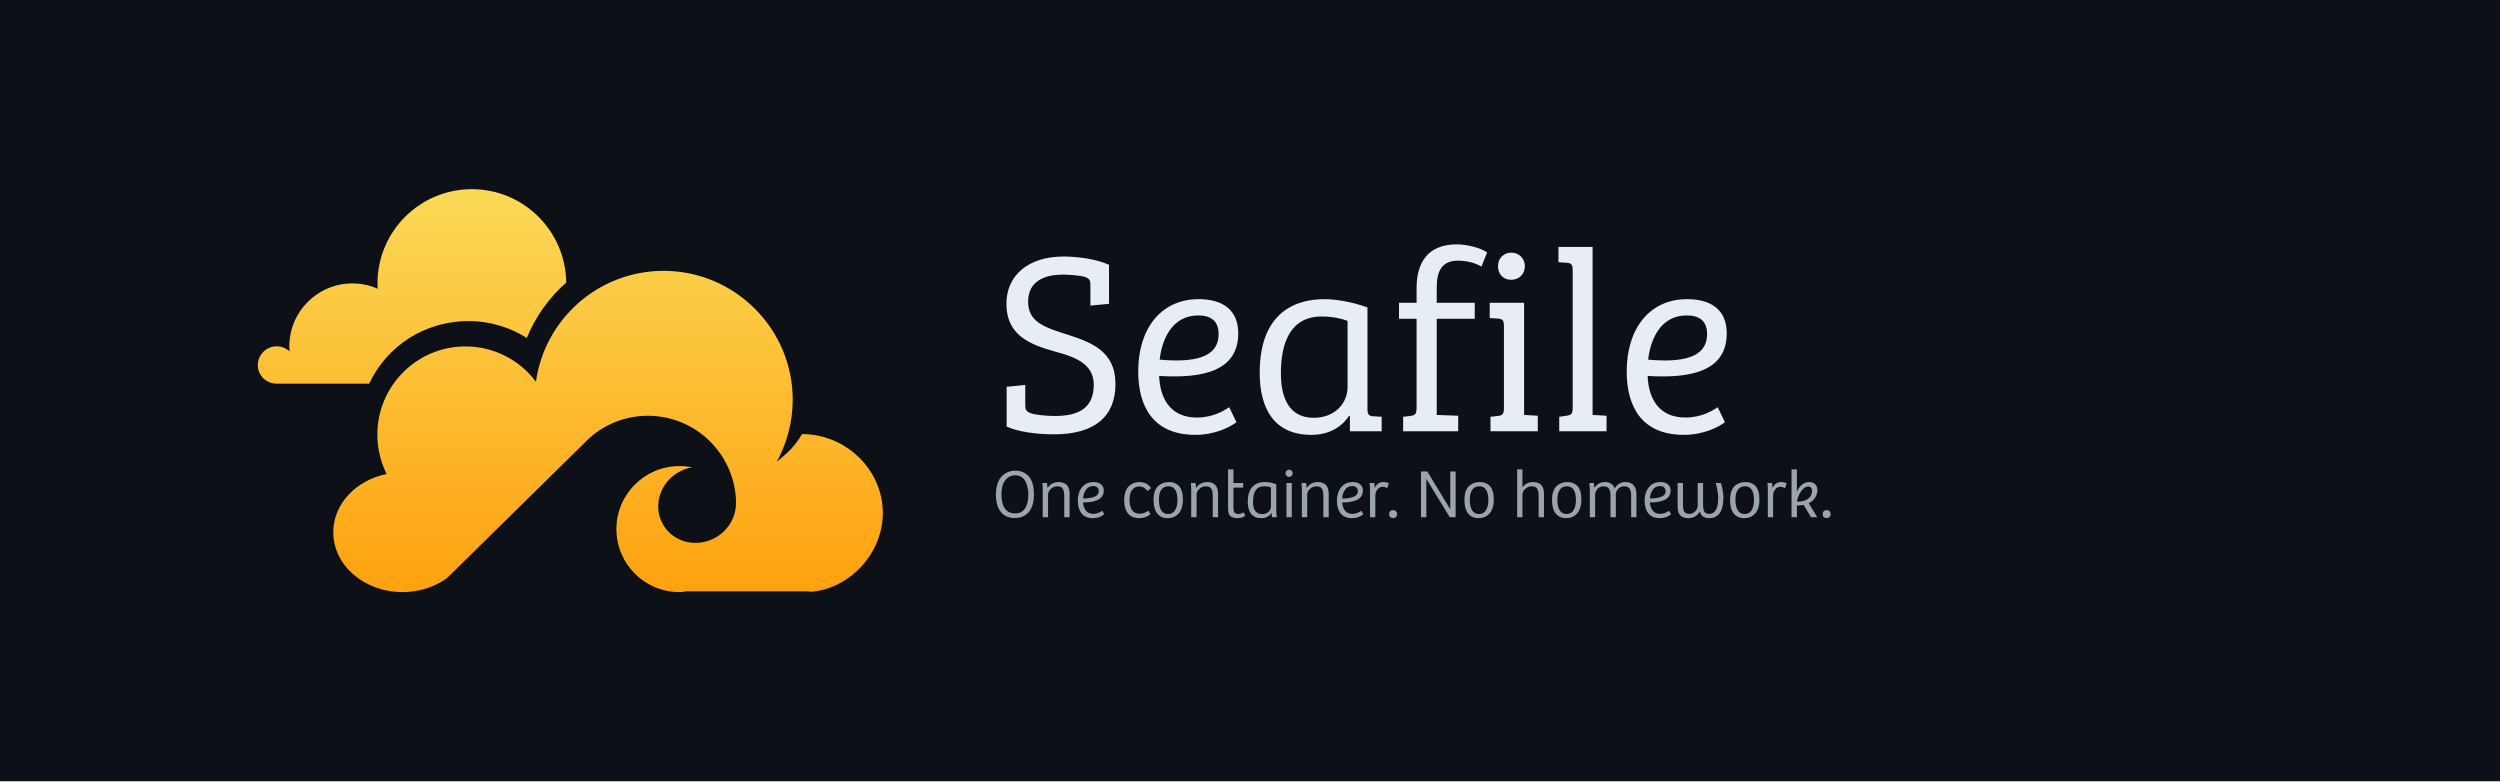
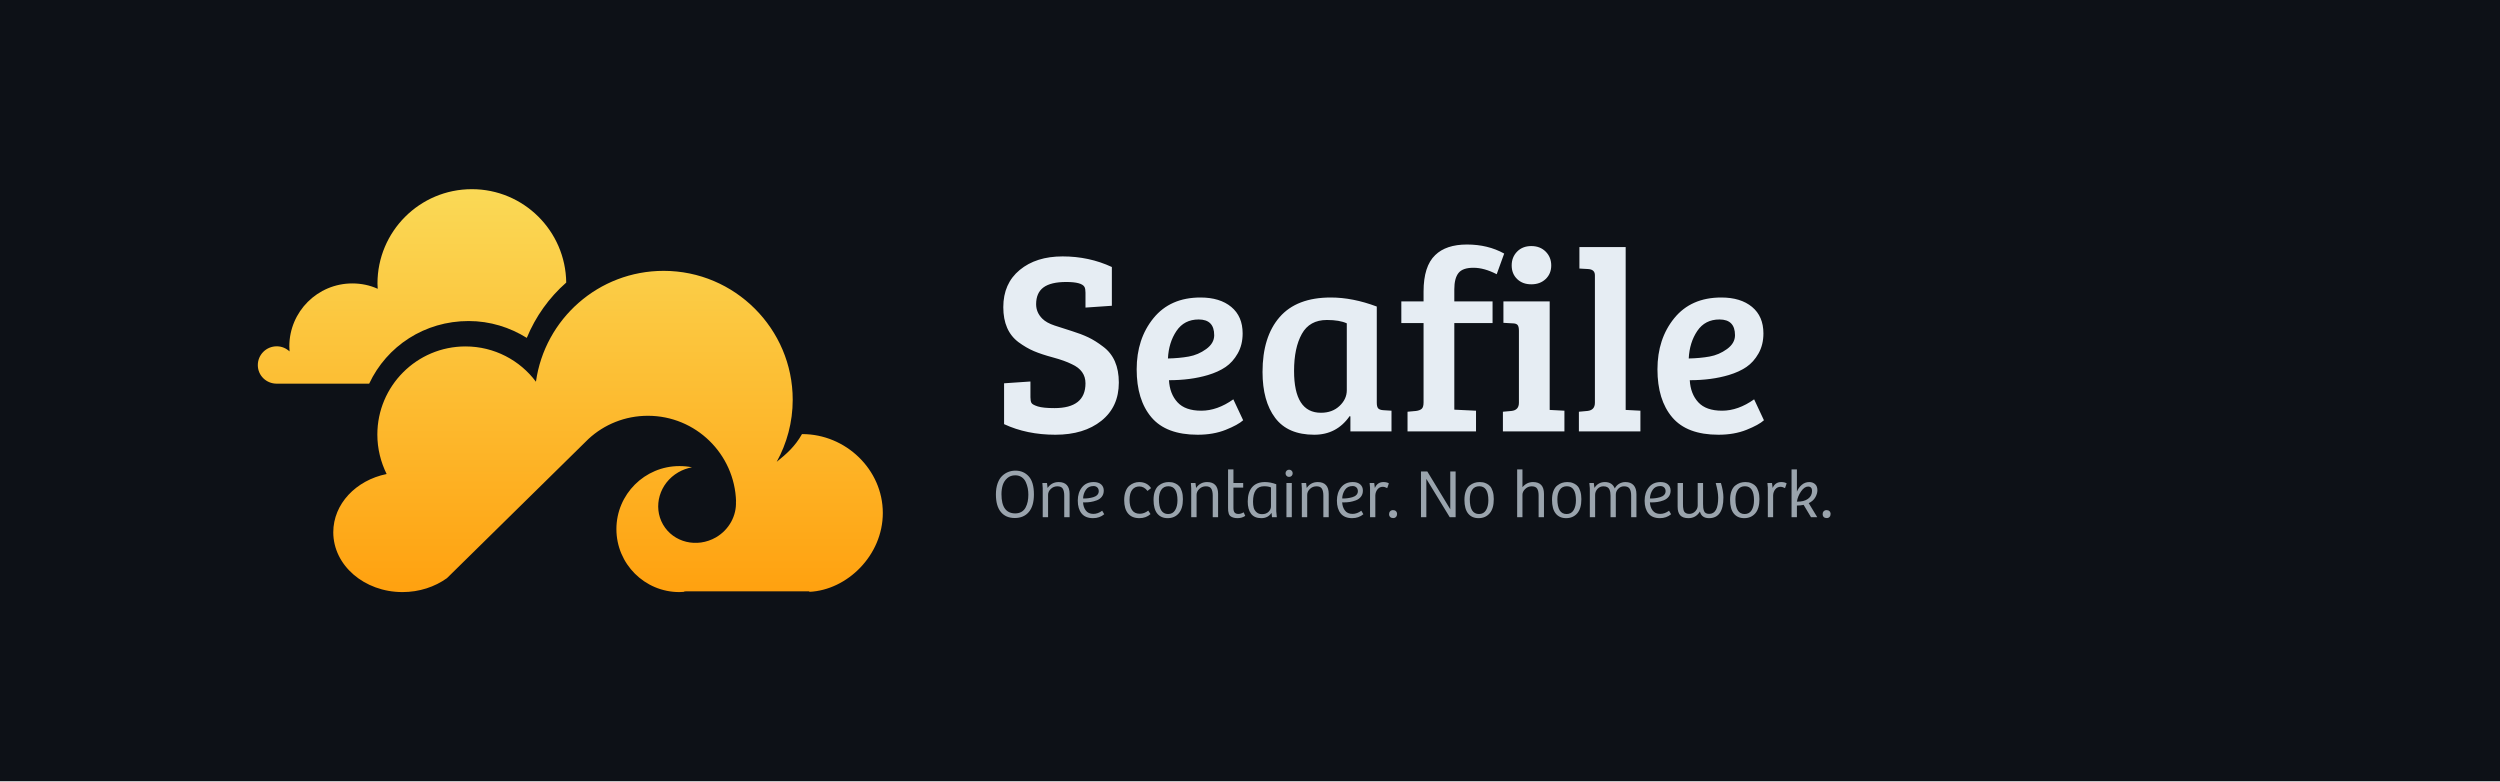
<svg xmlns="http://www.w3.org/2000/svg" viewBox="0 0 1600 500" width="1600" height="500" role="img" aria-label="Seafile">
  <rect width="1600" height="500" fill="#0d1117" />
  <g transform="translate(151.67,36.67) scale(0.83333)">
    <g transform="translate(16,15.859) scale(0.937683)">
      <linearGradient id="a" x1="-50.565" x2="-48.43" y1="653.193" y2="653.193" gradientTransform="matrix(0 154.4688 154.4688 0 -100641.89 7901.833)" gradientUnits="userSpaceOnUse">
        <stop offset="0" style="stop-color:#fad956" />
        <stop offset="1" style="stop-color:#ffa10f" />
      </linearGradient>
      <path d="M0 235.2c0-8.5 6.9-15.4 15.5-15.4 4.1 0 7.7 1.6 10.5 4.2-.1-1.4-.2-2.7-.2-4.1 0-28.5 23.1-51.6 51.6-51.6 7.4 0 14.4 1.5 20.8 4.4-.1-1.5-.2-2.9-.2-4.3 0-42.7 34.6-77.3 77.3-77.3 42.4 0 76.8 34.2 77.3 76.5-14 12.3-25.1 27.8-32.3 45.3-13.8-8.6-30.1-13.8-47.6-13.8-36 0-67 20.4-81.5 51.3H15.5c-8.6 0-15.5-6.7-15.5-15.2M407.1 189c-19.1-19.1-45.5-31-74.7-31-53.3 0-97.4 39.4-104.6 90.8-13.1-17.5-34.1-28.9-57.7-28.9-39.9 0-72.2 32.4-72.2 72.2 0 11.6 2.8 22.5 7.6 32.3-25.1 5.1-43.7 24.5-43.7 47.7 0 27.1 25.4 49 56.7 49 13.8 0 26.5-4.3 36.4-11.4l116-114.1c12.8-11.8 29.9-18.9 48.6-18.9 39.2 0 71.1 31.3 72.2 70.2 0 0 0-.1-.1-.1.6 11.5-5.4 23.1-16.4 29.5-15.5 8.9-34.8 4.2-43.3-10.5-8.5-14.8-2.9-33.9 12.5-42.8 3.6-2.1 7.4-3.4 11.2-4.1-3.3-.7-6.8-1-10.3-1-28.4 0-51.6 23.1-51.6 51.6s23.1 51.6 51.6 51.6c1.2 0 2.5-.1 3.8-.2l-.1-.2 1.5-.2h101.2v.4c31-1.4 60.2-29.9 60.2-64.6 0-35.6-30.4-64.6-66-64.6h-.2c-5.8 10.3-12.8 16.3-20.7 22.7 8.3-15.1 13.1-32.4 13.1-50.8 0-29.2-11.9-55.5-31-74.6" style="fill:url(#a)" />
    </g>
  </g>
-   <g transform="translate(635.00,275.99)">
-     <path d="M39.53 1.98C65.83 1.98 78.90-9.59 78.90-30.27C78.90-51.28 63.35-56.90 48.14-61.86C33.91-66.33 22.99-69.80 22.99-82.87C22.99-96.77 34.57-100.24 45.32-100.24C49.79-100.24 56.90-99.58 59.38-98.75C62.53-97.59 62.86-96.44 62.86-93.29L62.86-80.39L74.77-81.55L74.77-106.53C65.83-110.50 53.76-111.82 45.65-111.82C23.32-111.82 9.10-99.91 9.10-81.55C9.10-61.20 24.48-55.41 40.36-50.95C53.59-47.47 65.01-42.84 65.01-29.77C65.01-13.40 53.26-9.76 40.20-9.76C34.90-9.76 27.46-10.42 24.65-11.58C21.50-12.74 21.17-13.89 21.17-17.04L21.17-29.61L9.26-28.45L9.26-2.98C16.54 0.33 28.12 1.98 39.53 1.98M157.47-62.69C157.47-77.08 148.21-84.53 132.17-84.53C107.52-84.53 93.46-65.01 93.46-38.38C93.46-15.71 103.05 2.32 130.18 2.32C142.42 2.32 152.35-2.65 156.32-5.79L151.68-15.38C148.54-13.23 141.43-8.77 131.01-8.77C113.64-8.77 107.35-21.50 106.86-35.40C135.47-33.58 157.47-38.87 157.47-62.69M144.90-62.20C144.90-46.32 127.70-44 107.19-45.82C108.51-57.89 114.63-74.11 131.83-74.11C139.77-74.11 144.90-70.80 144.90-62.20M240.18-79.23C229.43-83.20 218.35-84.53 213.05-84.53C184.77-84.53 171.20-66.83 171.20-37.55C171.20-13.73 180.96 2.32 204.29 2.32C217.02 2.32 224.63-3.97 228.44-9.92L228.93-9.76L228.93 0L249.28 0L249.28-9.26L243.65-9.59C241.01-9.76 240.18-10.92 240.18-14.06M227.44-28.29C227.44-18.20 219.67-8.60 205.77-8.60C188.74-8.60 184.77-23.49 184.77-37.05C184.77-56.90 191.05-73.44 210.90-73.44C218.02-73.44 224.30-71.95 227.44-70.63M271.61-15.22C271.61-11.08 270.78-10.26 267.64-9.76L263.01-9.26L263.01 0L298.24 0L298.24-9.92L284.51-10.42L284.51-71.95L308.83-71.95L308.83-82.21L284.51-82.21L284.51-92.14C284.51-102.72 287.98-109.17 298.08-109.17C303.53-109.17 308.99-107.85 313.13-105.37L316.77-114.47C311.97-117.61 303.70-119.59 297.25-119.59C278.23-119.59 271.61-107.19 271.61-91.64L271.61-82.21L260.36-82.21L260.36-71.95L271.61-71.95M340.42-82.21L318.42-82.21L318.42-72.45L323.38-72.12C326.53-71.95 327.52-71.13 327.52-67.32L327.52-15.22C327.52-11.08 326.86-10.26 323.71-9.76L318.92-9.26L318.92 0L349.19 0L349.19-9.92L340.42-10.42M323.71-105.70C323.71-100.57 327.02-96.93 332.15-96.93C337.28-96.93 340.92-100.57 340.92-105.70C340.92-110.50 337.11-114.30 332.32-114.30C327.19-114.30 323.71-110.50 323.71-105.70M371.52-15.22C371.52-11.08 370.69-10.42 367.55-9.92L362.92-9.26L362.92 0L393.19 0L393.19-9.92L384.26-10.42L384.26-117.94L362.42-117.94L362.42-108.18L367.38-107.85C370.53-107.68 371.52-106.86 371.52-103.05M470.11-62.69C470.11-77.08 460.84-84.53 444.80-84.53C420.15-84.53 406.09-65.01 406.09-38.38C406.09-15.71 415.68 2.32 442.81 2.32C455.05 2.32 464.98-2.65 468.95-5.79L464.32-15.38C461.17-13.23 454.06-8.77 443.64-8.77C426.27-8.77 419.98-21.50 419.49-35.40C448.11-33.58 470.11-38.87 470.11-62.69M457.53-62.20C457.53-46.32 440.33-44 419.82-45.82C421.14-57.89 427.26-74.11 444.47-74.11C452.41-74.11 457.53-70.80 457.53-62.20" fill="#e6edf3" />
+   <g transform="translate(635.00,276.08)">
+     <path d="M39.86-14.89Q59.71-14.89 59.71-30.77Q59.71-39.04 50.95-43.01Q46.32-45.32 38.95-47.31Q31.59-49.29 26.71-51.36Q21.83-53.43 16.87-57.07Q7.11-64.35 7.11-79.48Q7.11-94.62 17.62-103.30Q28.12-111.98 45.08-111.98Q62.03-111.98 76.59-105.20L76.59-80.39L59.71-79.23L59.71-88.83Q59.71-91.31 59.05-92.47Q57.23-95.61 47.39-95.61Q37.55-95.61 32.83-92.14Q28.12-88.66 28.12-81.38Q28.12-76.09 32.09-72.12Q34.74-69.47 39.95-67.74Q45.16-66 51.03-64.18Q56.90-62.36 61.45-60.21Q66-58.06 70.96-54.26Q81.05-46.81 81.05-31.26Q81.05-15.71 69.89-6.78Q58.72 2.15 40.44 2.15Q22.17 2.15 7.61-4.63L7.61-30.77L24.48-31.92L24.48-21.83Q24.48-19.35 25.14-18.20Q25.80-17.04 29.20-15.96Q32.59-14.89 39.86-14.89M133.32-85.68Q145.73-85.68 153.01-79.65Q160.29-73.61 160.29-62.69Q160.29-55.41 157.14-49.87Q154-44.33 149.37-41.19Q144.74-38.05 138.12-36.06Q127.04-32.75 113.14-32.75Q113.64-23.98 118.60-18.61Q123.56-13.23 133.82-13.23Q144.08-13.23 154.33-20.51L160.62-7.11Q157.31-4.14 149.45-0.99Q141.59 2.15 131.50 2.15Q111.32 2.15 101.89-9.02Q92.47-20.18 92.47-39.70Q92.47-59.22 103.22-72.45Q113.97-85.68 133.32-85.68M125.80-47.89Q131.83-48.96 136.96-52.68Q142.09-56.41 142.09-61.53Q142.09-71.62 132.17-71.62Q122.90-71.62 117.94-64.26Q112.98-56.90 112.48-46.65Q119.76-46.81 125.80-47.89M246.14-79.89L246.14-18.36Q246.14-15.71 247.05-14.72Q247.95-13.73 250.27-13.56L255.56-13.23L255.56 0L229.26 0L229.26-9.59L228.77-9.76Q220.50 2.15 206.11 2.15Q189.23 2.15 181.13-8.60Q173.02-19.35 173.02-38.05Q173.02-60.54 183.94-73.11Q194.86-85.68 216.69-85.68Q230.75-85.68 246.14-79.89M226.95-26.30L226.95-69.14Q222.32-71.29 214.21-71.29Q203.13-71.29 198.17-62.36Q193.20-53.43 193.20-38.71Q193.20-11.91 210.41-11.91Q217.68-11.91 222.32-16.29Q226.95-20.68 226.95-26.30M276.08-18.53L276.08-69.31L261.85-69.31L261.85-83.20L276.08-83.20L276.08-89.49Q276.08-105.70 283.52-112.81Q290.47-119.59 303.86-119.59Q317.26-119.59 327.68-113.80L322.89-100.57Q314.95-104.71 308-104.71Q301.05-104.71 298.41-101.32Q295.76-97.92 295.76-90.98L295.76-83.20L320.24-83.20L320.24-69.31L295.76-69.31L295.76-13.89L309.65-13.23L309.65 0L265.82 0L265.82-12.57L271.28-13.07Q273.76-13.40 274.92-14.47Q276.08-15.55 276.08-18.53M327.19-83.20L356.80-83.20L356.80-13.73L366.23-13.23L366.23 0L326.86 0L326.86-12.57L332.32-13.07Q337.11-13.56 337.11-18.36L337.11-64.35Q337.11-67.16 336.20-68.15Q335.29-69.14 332.98-69.14L327.19-69.47L327.19-83.20M335.95-97.51Q332.48-100.90 332.48-106.20Q332.48-111.49 335.95-115.05Q339.43-118.60 345.05-118.60Q350.68-118.60 354.23-115.05Q357.79-111.49 357.79-106.20Q357.79-100.90 354.23-97.51Q350.68-94.12 345.05-94.12Q339.43-94.12 335.95-97.51M375.82-117.94L405.43-117.94L405.43-13.73L414.86-13.23L414.86 0L375.49 0L375.49-12.57L380.95-13.07Q385.74-13.56 385.74-18.36L385.74-99.91Q385.74-103.55 381.61-103.88L375.82-104.21L375.82-117.94M466.63-85.68Q479.04-85.68 486.32-79.65Q493.59-73.61 493.59-62.69Q493.59-55.41 490.45-49.87Q487.31-44.33 482.68-41.19Q478.05-38.05 471.43-36.06Q460.35-32.75 446.45-32.75Q446.95-23.98 451.91-18.61Q456.87-13.23 467.13-13.23Q477.38-13.23 487.64-20.51L493.92-7.11Q490.62-4.14 482.76-0.99Q474.90 2.15 464.81 2.15Q444.63 2.15 435.20-9.02Q425.77-20.18 425.77-39.70Q425.77-59.22 436.53-72.45Q447.28-85.68 466.63-85.68M459.11-47.89Q465.14-48.96 470.27-52.68Q475.40-56.41 475.40-61.53Q475.40-71.62 465.47-71.62Q456.21-71.62 451.25-64.26Q446.29-56.90 445.79-46.65Q453.07-46.81 459.11-47.89" fill="#e6edf3" />
  </g>
  <g transform="translate(635.00,331)">
    <path d="M26.71-14.56Q26.71-7.17 23.45-3.32Q20.20 0.53 14.43 0.53Q8.71 0.53 5.54-3.32Q2.38-7.17 2.38-14.56Q2.38-18.61 3.48-21.67Q4.58-24.73 6.40-26.44Q8.23-28.16 10.36-28.97Q12.50-29.79 14.87-29.79Q20.11-29.79 23.41-26.11Q26.71-22.44 26.71-14.56M5.94-14.70Q5.94-2.42 14.78-2.42Q17.07-2.42 18.77-3.43Q20.46-4.44 21.38-6.20Q22.31-7.96 22.73-10.01Q23.14-12.06 23.14-14.43Q23.14-16.59 22.75-18.59Q22.35-20.59 21.47-22.53Q20.59-24.46 18.85-25.63Q17.12-26.80 14.74-26.80Q11.70-26.80 9.64-24.97Q7.57-23.14 6.75-20.53Q5.94-17.91 5.94-14.70M35.77-14.34L35.77 0L32.34 0L32.34-18.57L32.12-21.87L35.07-21.87L35.46-18.70Q38.02-22.48 42.55-22.48Q45.98-22.48 47.76-20.57Q49.54-18.66 49.54-14.92L49.54 0L46.11 0L46.11-13.86Q46.11-16.68 45.19-18.22Q44.26-19.76 41.71-19.76Q39.25-19.76 37.51-18.08Q35.77-16.41 35.77-14.34M64.99-22.48Q68.02-22.48 69.72-20.99Q71.41-19.49 71.41-17.03Q71.41-14.74 70.18-13.13Q68.95-11.53 66.92-10.78Q64.90-10.03 63.07-9.75Q61.25-9.46 59.31-9.46Q59.09-9.46 58.72-9.48Q58.34-9.50 58.17-9.50Q58.30-6.42 59.93-4.27Q61.56-2.11 64.77-2.11Q67.67-2.11 70.40-4.14L71.72-1.89Q68.73 0.62 64.55 0.62Q59.62 0.62 57.20-2.40Q54.78-5.41 54.78-10.60Q54.78-15.71 57.46-19.10Q60.15-22.48 64.99-22.48M68.20-16.63Q68.20-18.17 67.25-19.05Q66.31-19.93 64.81-19.93Q61.60-19.93 59.95-17.51Q58.30-15.09 58.17-12.01Q58.30-12.01 58.59-11.99Q58.87-11.97 59.05-11.97Q60.41-11.97 61.78-12.17Q63.14-12.36 64.70-12.80Q66.26-13.24 67.23-14.23Q68.20-15.22 68.20-16.63M94.47-2.20Q97.33-2.20 99.88-4.22L101.33-1.98Q98.47 0.62 94.20 0.62Q89.45 0.62 86.97-2.35Q84.48-5.32 84.48-10.96Q84.48-14.12 85.38-16.50Q86.28-18.88 87.76-20.11Q89.23-21.34 90.82-21.91Q92.40-22.48 94.07-22.48Q99.09-22.48 101.68-18.61L99.40-16.81Q97.24-19.67 94.12-19.67Q91.30-19.67 89.61-17.51Q87.91-15.36 87.91-11.09Q87.91-6.95 89.50-4.58Q91.08-2.20 94.47-2.20M112.60-2.02Q115.59-2.02 117.08-4.49Q118.58-6.95 118.58-10.82Q118.58-19.80 112.77-19.80Q109.78-19.80 108.24-17.53Q106.70-15.27 106.70-11.53Q106.70-2.02 112.60-2.02M103.27-11.09Q103.27-14.34 104.15-16.68Q105.03-19.01 106.55-20.22Q108.06-21.43 109.65-21.96Q111.23-22.48 113.04-22.48Q114.14-22.48 115.15-22.31Q116.16-22.13 117.50-21.47Q118.84-20.81 119.79-19.71Q120.74-18.61 121.40-16.50Q122.06-14.39 122.06-11.57Q122.06-5.46 119.37-2.42Q116.69 0.62 112.29 0.62Q108.02 0.62 105.64-2.33Q103.27-5.28 103.27-11.09M130.81-14.34L130.81 0L127.38 0L127.38-18.57L127.16-21.87L130.11-21.87L130.50-18.70Q133.06-22.48 137.59-22.48Q141.02-22.48 142.80-20.57Q144.58-18.66 144.58-14.92L144.58 0L141.15 0L141.15-13.86Q141.15-16.68 140.23-18.22Q139.30-19.76 136.75-19.76Q134.29-19.76 132.55-18.08Q130.81-16.41 130.81-14.34M150.96-5.98L150.96-30.58L154.40-30.58L154.40-21.87L160.64-21.87L160.64-18.92L154.40-18.92L154.40-5.90Q154.40-3.78 155.19-2.93Q155.98-2.07 157.61-2.07Q159.15-2.07 160.95-3.12L161.96-0.84Q159.85 0.62 156.99 0.62Q155.32 0.62 154.13 0.20Q152.94-0.22 152.33-0.77Q151.71-1.32 151.40-2.31Q151.10-3.30 151.03-4.03Q150.96-4.75 150.96-5.98M181.81-21.08L181.81-3.83L182.16 0L179.08 0L178.82-2.60L178.68-2.64Q176.44 0.62 172.26 0.62Q167.82 0.62 165.68-2.20Q163.55-5.02 163.55-9.99Q163.55-15.93 166.36-19.21Q169.18-22.48 174.59-22.48Q178.07-22.48 181.81-21.08M178.42-6.95L178.42-19.05Q176.75-19.80 174.02-19.80Q166.94-19.80 166.94-9.86Q166.94-7.70 167.38-6.05Q167.82-4.40 169.18-3.17Q170.54-1.94 172.70-1.94Q175.34-1.94 176.88-3.45Q178.42-4.97 178.42-6.95M191.75-21.87L191.75 0L188.32 0L188.32-21.87L191.75-21.87M187.75-28.12Q187.75-29.08 188.41-29.74Q189.07-30.40 190.04-30.40Q191-30.40 191.66-29.74Q192.32-29.08 192.32-28.12Q192.32-27.10 191.66-26.44Q191-25.78 189.99-25.78Q189.02-25.78 188.39-26.44Q187.75-27.10 187.75-28.12M201.61-14.34L201.61 0L198.18 0L198.18-18.57L197.96-21.87L200.90-21.87L201.30-18.70Q203.85-22.48 208.38-22.48Q211.82-22.48 213.60-20.57Q215.38-18.66 215.38-14.92L215.38 0L211.95 0L211.95-13.86Q211.95-16.68 211.02-18.22Q210.10-19.76 207.55-19.76Q205.08-19.76 203.35-18.08Q201.61-16.41 201.61-14.34M230.82-22.48Q233.86-22.48 235.55-20.99Q237.25-19.49 237.25-17.03Q237.25-14.74 236.02-13.13Q234.78-11.53 232.76-10.78Q230.74-10.03 228.91-9.75Q227.08-9.46 225.15-9.46Q224.93-9.46 224.55-9.48Q224.18-9.50 224-9.50Q224.14-6.42 225.76-4.27Q227.39-2.11 230.60-2.11Q233.51-2.11 236.24-4.14L237.56-1.89Q234.56 0.62 230.38 0.62Q225.46 0.62 223.04-2.40Q220.62-5.41 220.62-10.60Q220.62-15.71 223.30-19.10Q225.98-22.48 230.82-22.48M234.04-16.63Q234.04-18.17 233.09-19.05Q232.14-19.93 230.65-19.93Q227.44-19.93 225.79-17.51Q224.14-15.09 224-12.01Q224.14-12.01 224.42-11.99Q224.71-11.97 224.88-11.97Q226.25-11.97 227.61-12.17Q228.98-12.36 230.54-12.80Q232.10-13.24 233.07-14.23Q234.04-15.22 234.04-16.63M245.21-13.95L245.21 0L241.82 0L241.82-18.88L241.56-21.87L244.51-21.87L244.90-18.70Q246.53-22.48 250.40-22.48Q252.56-22.48 253.88-21.65L252.82-18.61Q251.24-19.45 249.96-19.45Q247.94-19.45 246.62-17.84Q245.30-16.24 245.21-13.95M254.01-1.98Q254.01-3.08 254.72-3.81Q255.42-4.53 256.52-4.53Q257.71-4.53 258.41-3.85Q259.12-3.17 259.12-2.02Q259.12-0.88 258.43-0.15Q257.75 0.57 256.65 0.57Q255.42 0.57 254.72-0.11Q254.01-0.79 254.01-1.98M293.17-5.15L293.17-29.26L296.60-29.26L296.60 0L292.82 0L277.90-24.46L277.86-24.46L277.86 0L274.43 0L274.43-29.26L278.48-29.26L293.13-5.15L293.17-5.15M311.56-2.02Q314.56-2.02 316.05-4.49Q317.55-6.95 317.55-10.82Q317.55-19.80 311.74-19.80Q308.75-19.80 307.21-17.53Q305.67-15.27 305.67-11.53Q305.67-2.02 311.56-2.02M302.24-11.09Q302.24-14.34 303.12-16.68Q304-19.01 305.51-20.22Q307.03-21.43 308.62-21.96Q310.20-22.48 312-22.48Q313.10-22.48 314.12-22.31Q315.13-22.13 316.47-21.47Q317.81-20.81 318.76-19.71Q319.70-18.61 320.36-16.50Q321.02-14.39 321.02-11.57Q321.02-5.46 318.34-2.42Q315.66 0.62 311.26 0.62Q306.99 0.62 304.61-2.33Q302.24-5.28 302.24-11.09M339.37-14.34L339.37 0L335.98 0L335.98-30.58L339.37-30.58L339.37-19.18Q342.10-22.48 346.15-22.48Q353.14-22.48 353.14-14.92L353.14 0L349.71 0L349.71-13.99Q349.71-16.72 348.79-18.24Q347.86-19.76 345.22-19.76Q342.89-19.76 341.13-18.06Q339.37-16.37 339.37-14.34M367.62-2.02Q370.61-2.02 372.11-4.49Q373.60-6.95 373.60-10.82Q373.60-19.80 367.80-19.80Q364.80-19.80 363.26-17.53Q361.72-15.27 361.72-11.53Q361.72-2.02 367.62-2.02M358.29-11.09Q358.29-14.34 359.17-16.68Q360.05-19.01 361.57-20.22Q363.09-21.43 364.67-21.96Q366.26-22.48 368.06-22.48Q369.16-22.48 370.17-22.31Q371.18-22.13 372.53-21.47Q373.87-20.81 374.81-19.71Q375.76-18.61 376.42-16.50Q377.08-14.39 377.08-11.57Q377.08-5.46 374.40-2.42Q371.71 0.62 367.31 0.62Q363.04 0.62 360.67-2.33Q358.29-5.28 358.29-11.09M385.88-14.30L385.88 0L382.49 0L382.49-18.57L382.18-21.87L385.04-21.87L385.44-18.74Q387.82-22.48 392.17-22.48Q396.79-22.48 398.46-18.39Q399.48-20.37 401.30-21.43Q403.13-22.48 405.28-22.48Q408.67-22.48 410.50-20.48Q412.32-18.48 412.32-14.74L412.32 0L408.94 0L408.94-13.82Q408.94-16.59 407.99-18.17Q407.04-19.76 404.40-19.76Q402.20-19.76 400.66-18.17Q399.12-16.59 399.12-14.52L399.12 0L395.74 0L395.74-13.77Q395.74-15 395.58-15.93Q395.43-16.85 395.01-17.80Q394.59-18.74 393.62-19.25Q392.66-19.76 391.20-19.76Q388.92-19.76 387.40-18.11Q385.88-16.46 385.88-14.30M427.77-22.48Q430.80-22.48 432.50-20.99Q434.19-19.49 434.19-17.03Q434.19-14.74 432.96-13.13Q431.73-11.53 429.70-10.78Q427.68-10.03 425.85-9.75Q424.03-9.46 422.09-9.46Q421.87-9.46 421.50-9.48Q421.12-9.50 420.95-9.50Q421.08-6.42 422.71-4.27Q424.34-2.11 427.55-2.11Q430.45-2.11 433.18-4.14L434.50-1.89Q431.51 0.62 427.33 0.62Q422.40 0.62 419.98-2.40Q417.56-5.41 417.56-10.60Q417.56-15.71 420.24-19.10Q422.93-22.48 427.77-22.48M430.98-16.63Q430.98-18.17 430.03-19.05Q429.09-19.93 427.59-19.93Q424.38-19.93 422.73-17.51Q421.08-15.09 420.95-12.01Q421.08-12.01 421.37-11.99Q421.65-11.97 421.83-11.97Q423.19-11.97 424.56-12.17Q425.92-12.36 427.48-12.80Q429.04-13.24 430.01-14.23Q430.98-15.22 430.98-16.63M463.06-21.87L466.40-21.87Q467.98-16.50 467.98-12.67Q467.98 0.62 458.79 0.62Q454.04 0.62 452.94-3.61Q450.34 0.62 445.59 0.62Q442.02 0.62 440.35-1.19Q438.68-2.99 438.68-6.78L438.68-21.87L442.11-21.87L442.11-8.58Q442.11-7.30 442.16-6.56Q442.20-5.81 442.42-4.84Q442.64-3.87 443.04-3.37Q443.43-2.86 444.20-2.49Q444.97-2.11 446.12-2.11Q448.36-2.11 449.94-3.74Q451.53-5.37 451.53-7.52L451.53-21.87L454.96-21.87L454.96-8.45Q454.96-6.95 455.07-6.03Q455.18-5.10 455.53-4.09Q455.88-3.08 456.72-2.60Q457.56-2.11 458.88-2.11Q464.64-2.11 464.64-12.50Q464.64-16.10 463.06-21.87M481.58-2.02Q484.57-2.02 486.07-4.49Q487.56-6.95 487.56-10.82Q487.56-19.80 481.76-19.80Q478.76-19.80 477.22-17.53Q475.68-15.27 475.68-11.53Q475.68-2.02 481.58-2.02M472.25-11.09Q472.25-14.34 473.13-16.68Q474.01-19.01 475.53-20.22Q477.05-21.43 478.63-21.96Q480.22-22.48 482.02-22.48Q483.12-22.48 484.13-22.31Q485.14-22.13 486.49-21.47Q487.83-20.81 488.77-19.71Q489.72-18.61 490.38-16.50Q491.04-14.39 491.04-11.57Q491.04-5.46 488.36-2.42Q485.67 0.62 481.27 0.62Q477 0.62 474.63-2.33Q472.25-5.28 472.25-11.09M499.80-13.95L499.80 0L496.41 0L496.41-18.88L496.14-21.87L499.09-21.87L499.49-18.70Q501.12-22.48 504.99-22.48Q507.14-22.48 508.46-21.65L507.41-18.61Q505.82-19.45 504.55-19.45Q502.52-19.45 501.20-17.84Q499.88-16.24 499.80-13.95M528.13-17.25Q528.13-15.05 526.81-12.72Q525.49-10.38 522.59-8.98L528.04 0L524.04 0L519.33-7.88Q517.22-7.44 515.02-7.44L515.02 0L511.59 0L511.59-30.58L515.02-30.58L515.02-16.32Q515.99-18.83 518.08-20.66Q520.17-22.48 522.94-22.48Q525.18-22.48 526.66-21.14Q528.13-19.80 528.13-17.25M524.70-16.90Q524.70-18.22 524.04-18.92Q523.38-19.62 522.24-19.62Q519.86-19.62 517.70-16.54Q515.55-13.46 515.02-9.94Q519.51-9.86 522.10-11.73Q524.70-13.60 524.70-16.90M531.48-1.98Q531.48-3.08 532.18-3.81Q532.88-4.53 533.98-4.53Q535.17-4.53 535.88-3.85Q536.58-3.17 536.58-2.02Q536.58-0.88 535.90-0.15Q535.22 0.57 534.12 0.57Q532.88 0.57 532.18-0.11Q531.48-0.79 531.48-1.98" fill="#9aa4ad" />
  </g>
</svg>
